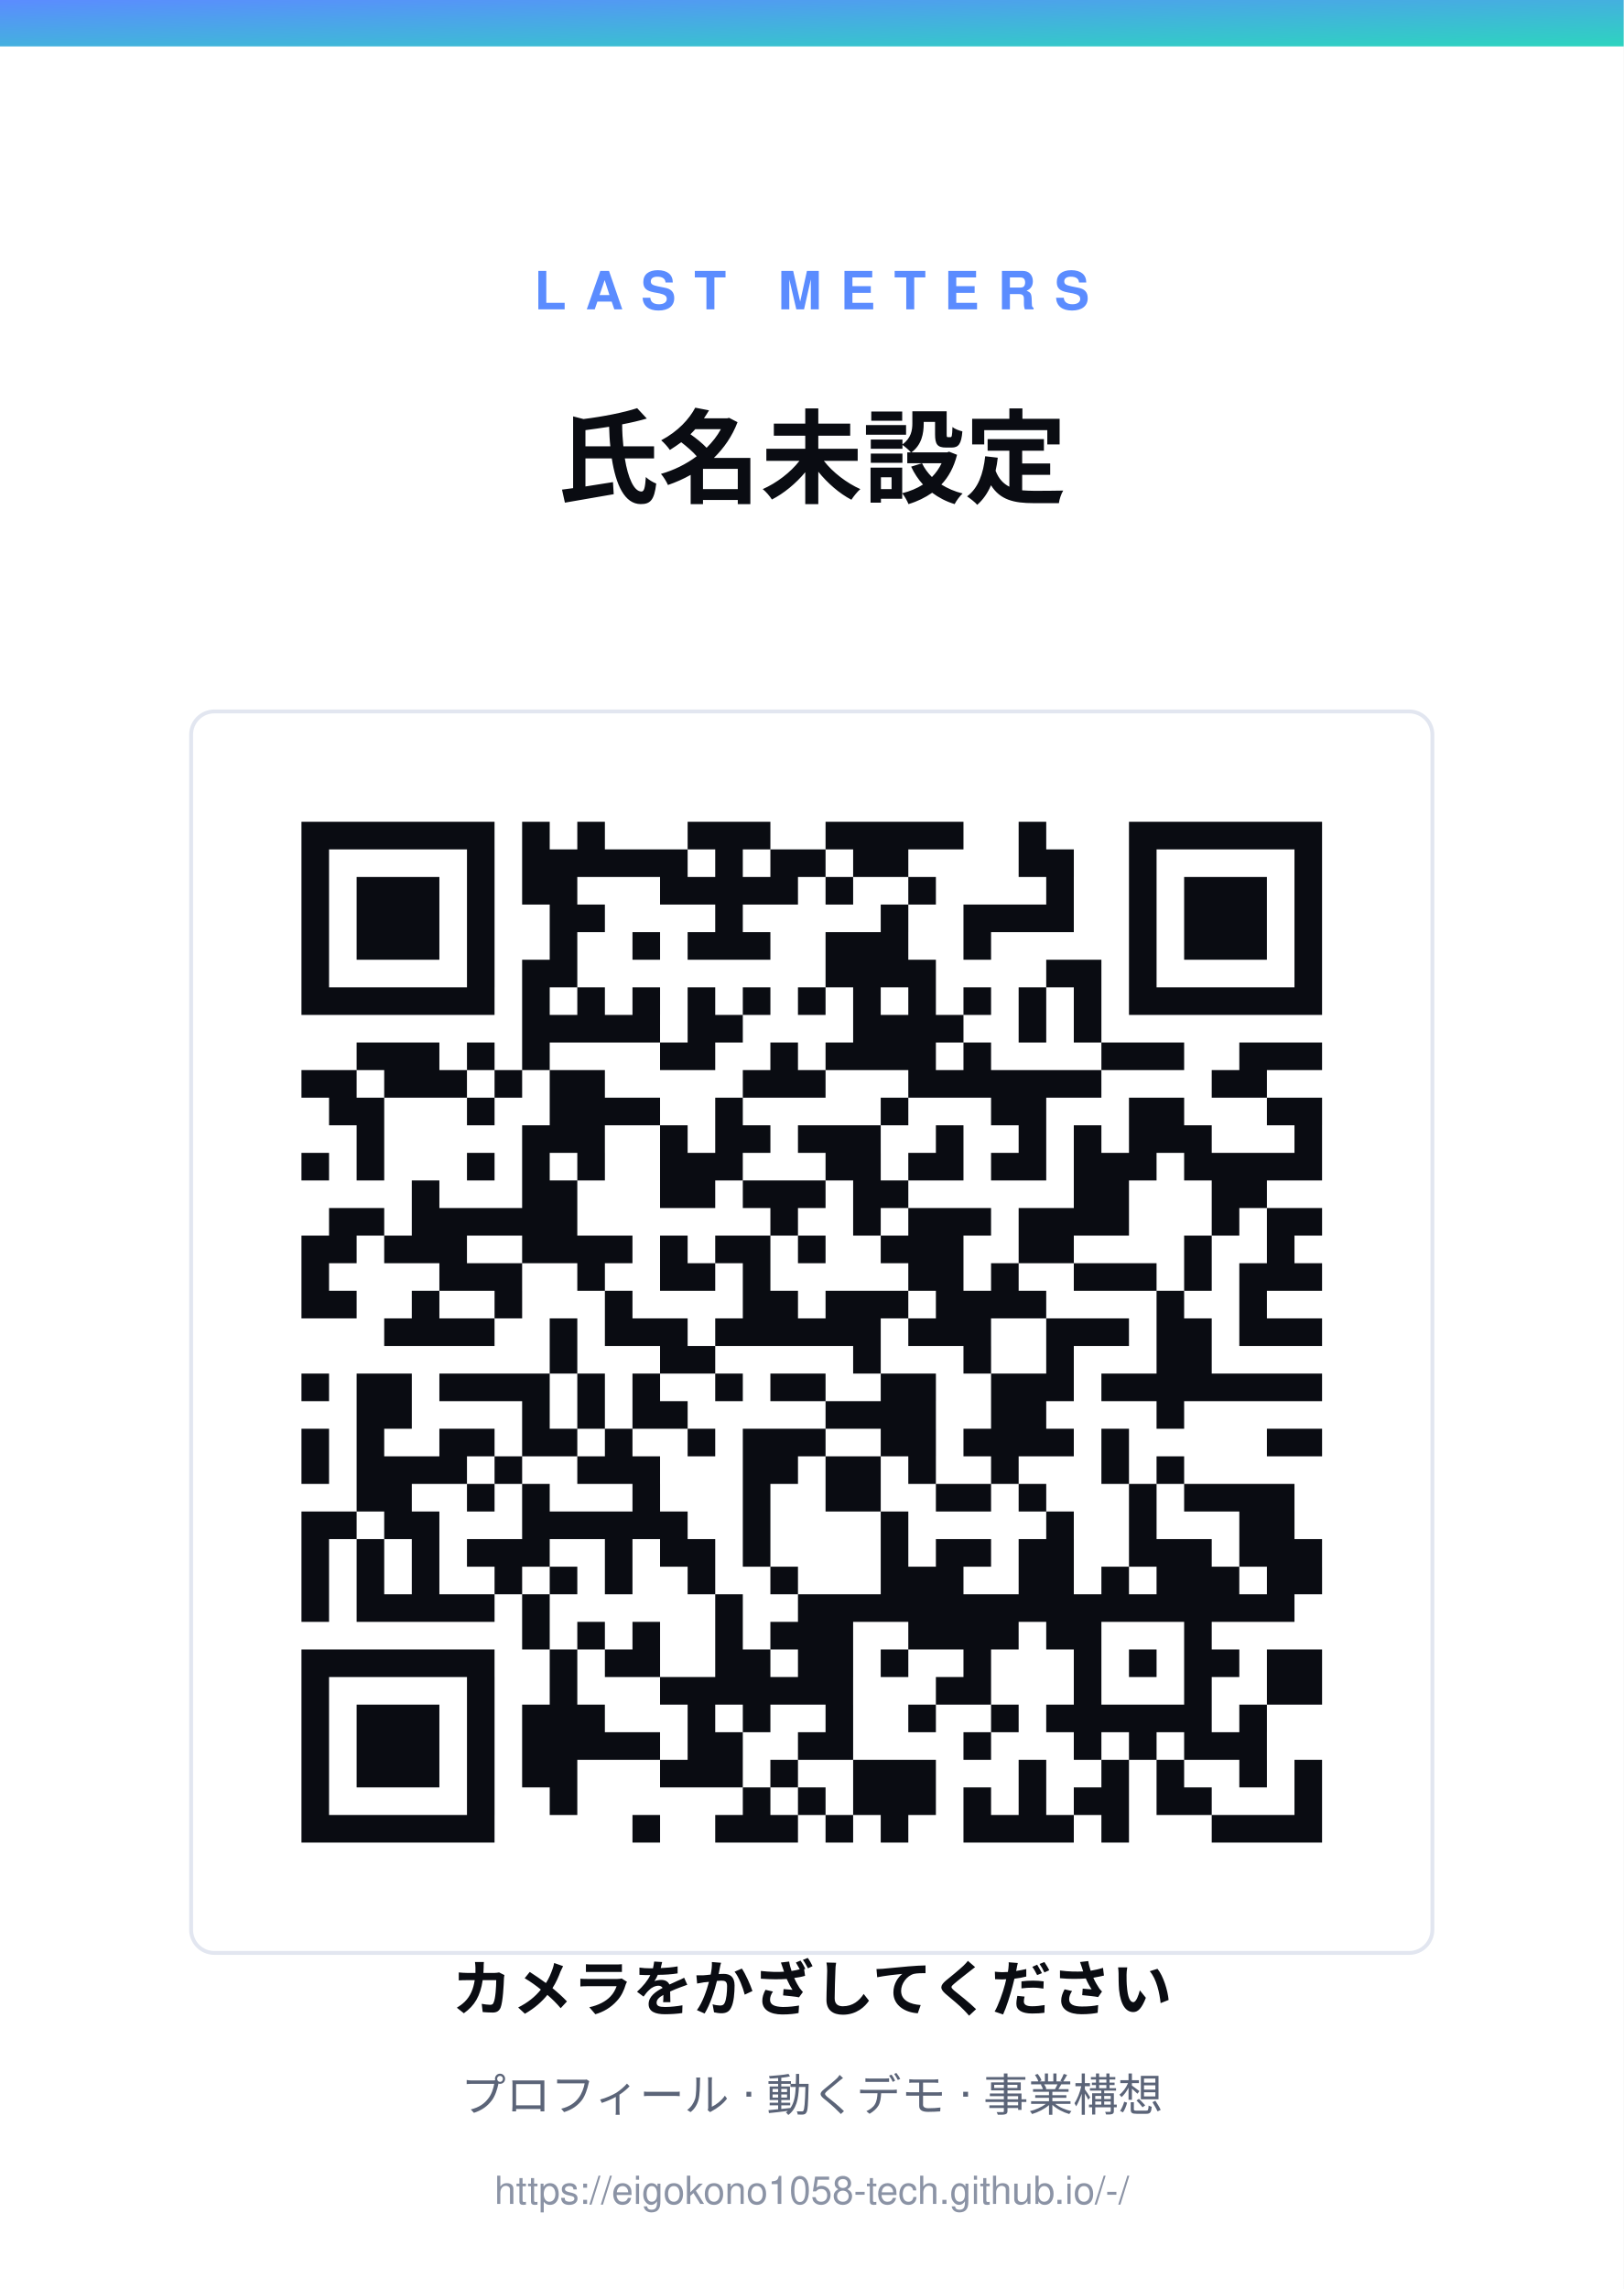
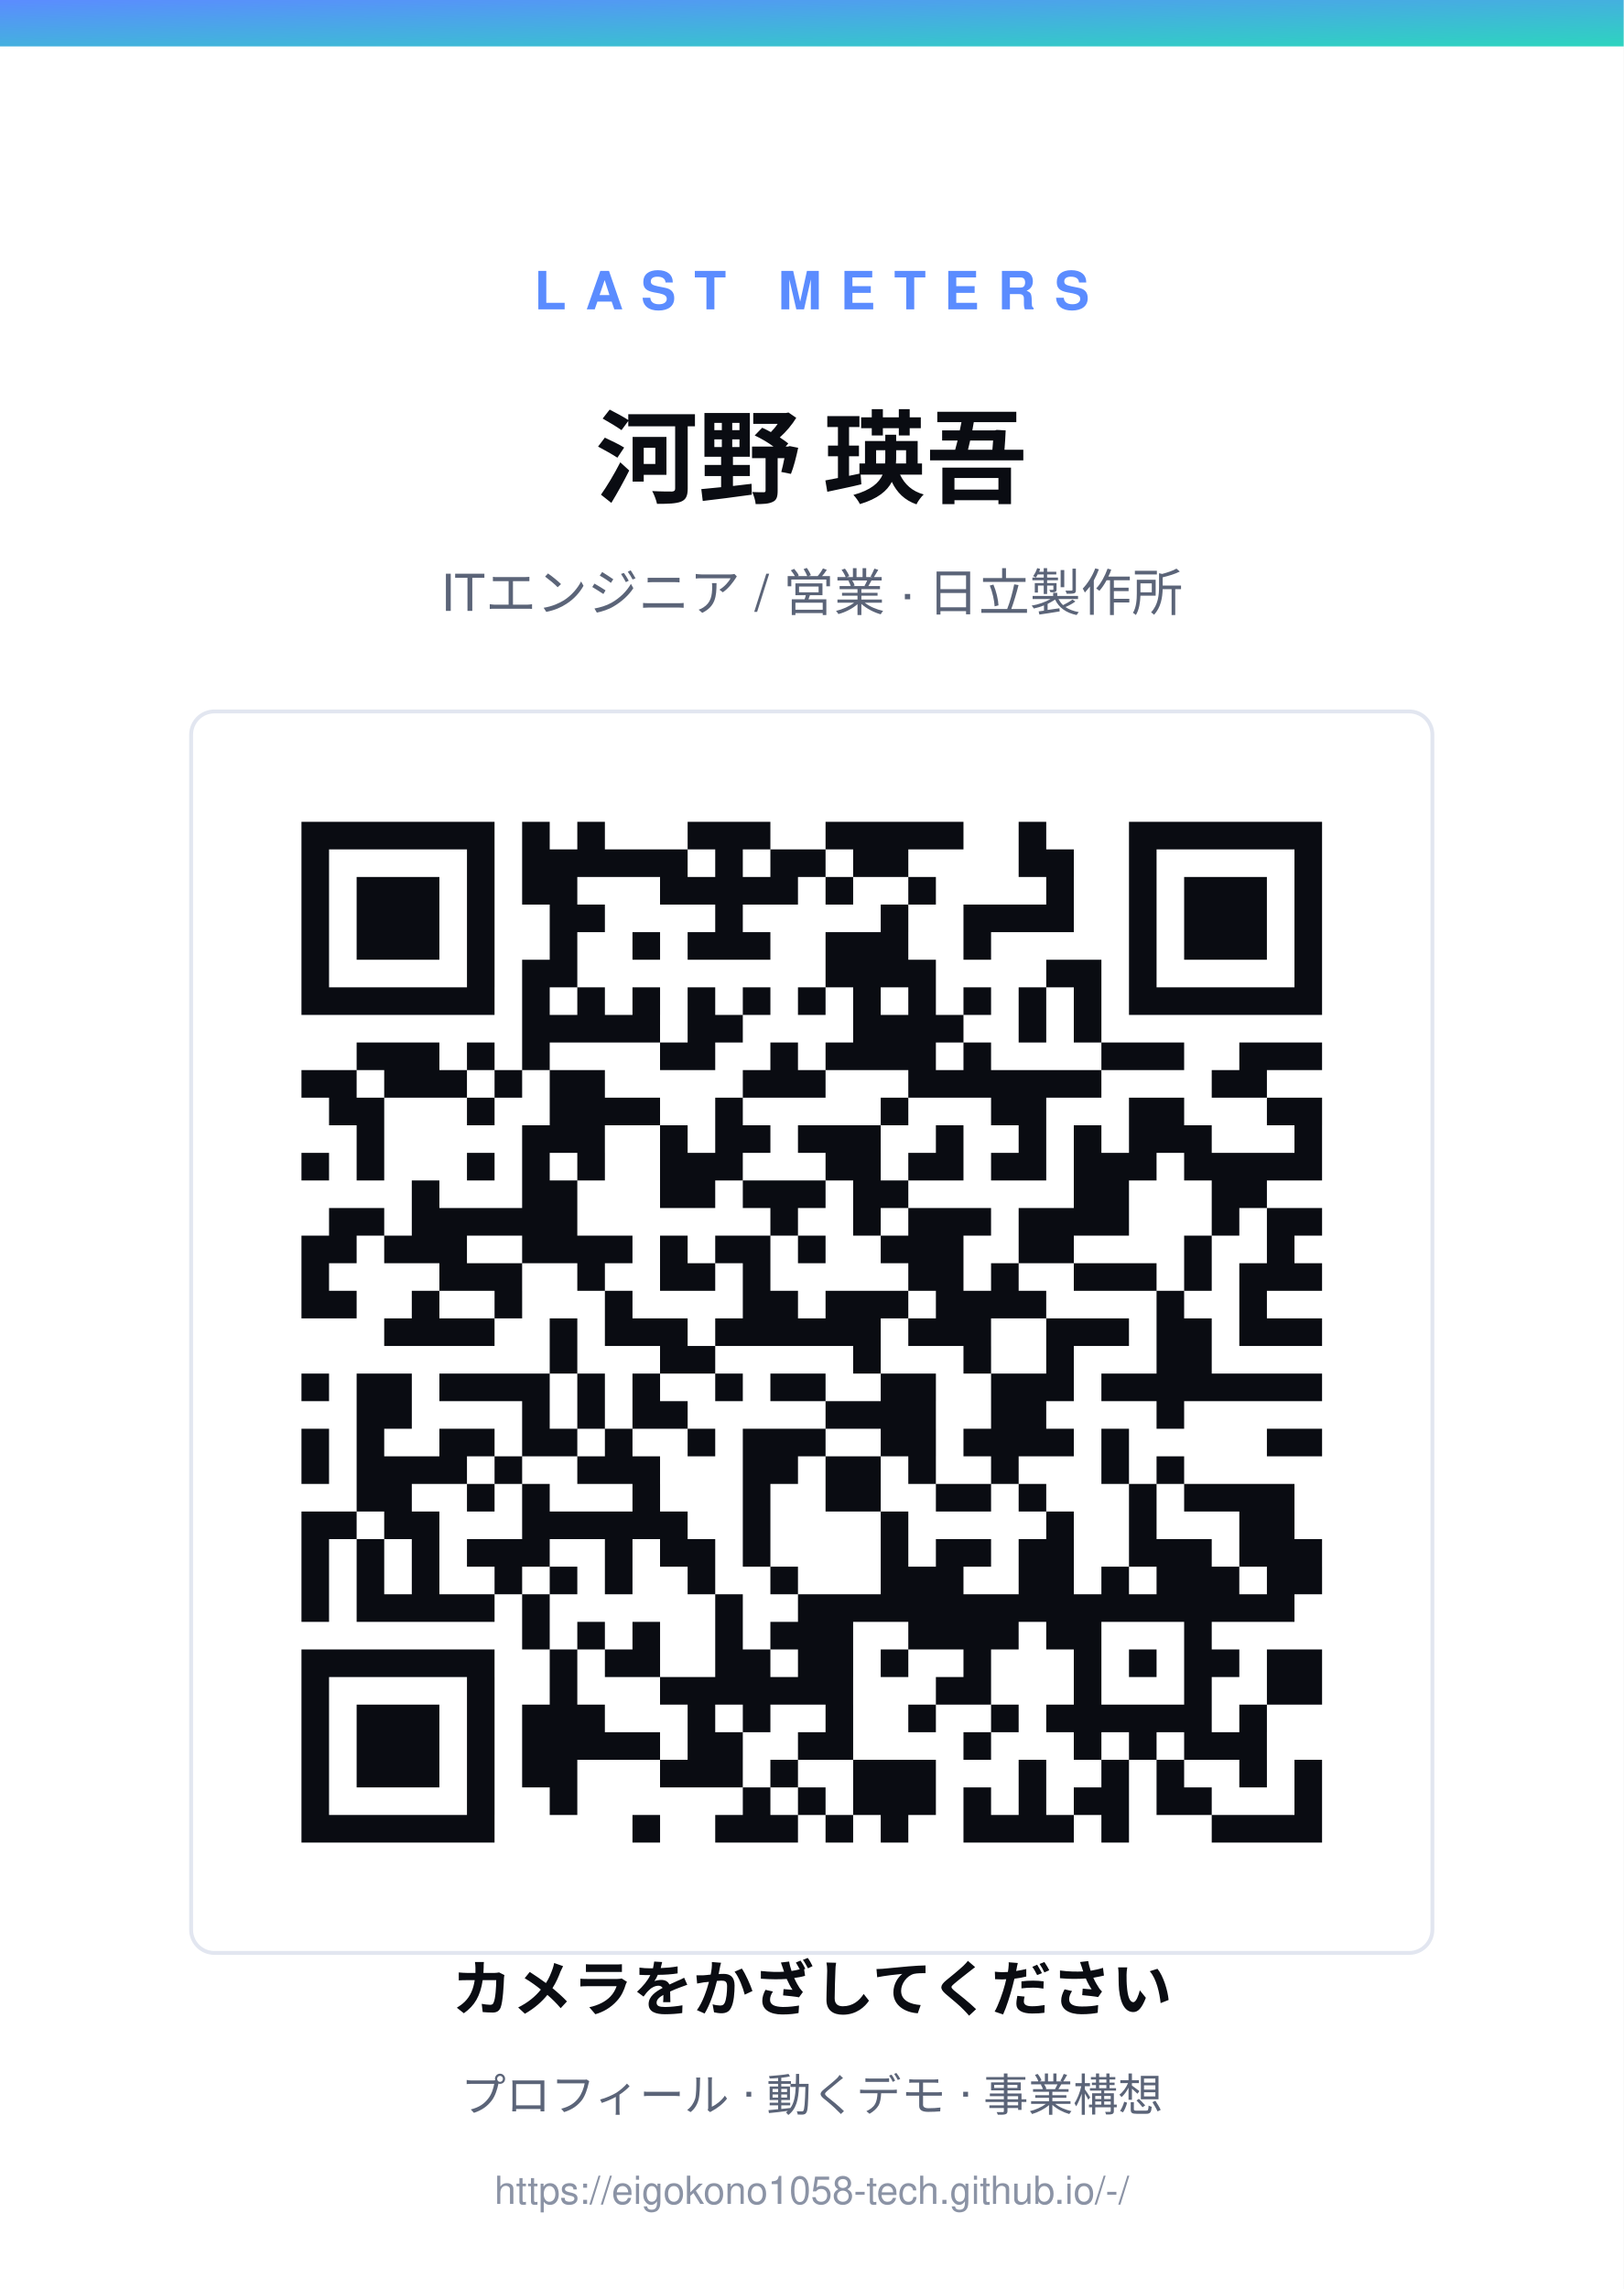
<svg xmlns="http://www.w3.org/2000/svg" width="105mm" height="148mm" viewBox="0 0 105 148">
  <defs>
    <linearGradient id="pg" x1="0" y1="0" x2="1" y2="1">
      <stop offset="0" stop-color="#5b8cff" />
      <stop offset="1" stop-color="#2dd4bf" />
    </linearGradient>
  </defs>
  <rect width="105" height="148" fill="#ffffff" />
  <rect x="0" y="0" width="105" height="3" fill="url(#pg)" />
  <g font-family="Helvetica, Arial, 'Hiragino Sans', 'Noto Sans JP', sans-serif" text-anchor="middle">
    <text x="52.5" y="20" font-size="3.4" font-weight="700" fill="#5b8cff" letter-spacing="1.2">LAST METERS</text>
-     <text x="52.5" y="32" font-size="6.60" font-weight="700" fill="#0a0c12">氏名未設定</text>
-     <text x="52.5" y="39.5" font-size="3.30" fill="#5b6478" />
+     <text x="52.5" y="32" font-size="6.60" font-weight="700" fill="#0a0c12">河野 瑛吾</text>
+     <text x="52.5" y="39.5" font-size="3.30" fill="#5b6478">ITエンジニア / 営業 · 日立製作所</text>
    <text x="52.5" y="130" font-size="3.90" font-weight="700" fill="#0a0c12">カメラをかざしてください</text>
    <text x="52.5" y="136.5" font-size="2.90" fill="#5b6478">プロフィール · 動くデモ · 事業構想</text>
    <text x="52.5" y="142.5" font-size="2.5" fill="#8b93a5">https://eigokono1058-tech.github.io/-/</text>
  </g>
  <g transform="translate(12.36 46)">
    <rect x="0.00" y="0.00" width="80.27" height="80.27" rx="1.5" fill="#ffffff" stroke="#e2e6f0" stroke-width="0.25" />
    <path fill="#0a0c12" d="M7.135 7.135h12.486v1.784h-12.486zM21.405 7.135h1.784v1.784h-1.784zM24.973 7.135h1.784v1.784h-1.784zM32.108 7.135h5.351v1.784h-5.351zM41.027 7.135h8.919v1.784h-8.919zM53.514 7.135h1.784v1.784h-1.784zM60.649 7.135h12.486v1.784h-12.486zM7.135 8.919h1.784v1.784h-1.784zM17.838 8.919h1.784v1.784h-1.784zM21.405 8.919h10.703v1.784h-10.703zM33.892 8.919h1.784v1.784h-1.784zM37.459 8.919h3.568v1.784h-3.568zM42.811 8.919h3.568v1.784h-3.568zM53.514 8.919h3.568v1.784h-3.568zM60.649 8.919h1.784v1.784h-1.784zM71.351 8.919h1.784v1.784h-1.784zM7.135 10.703h1.784v1.784h-1.784zM10.703 10.703h5.351v1.784h-5.351zM17.838 10.703h1.784v1.784h-1.784zM21.405 10.703h3.568v1.784h-3.568zM30.324 10.703h8.919v1.784h-8.919zM41.027 10.703h1.784v1.784h-1.784zM46.378 10.703h1.784v1.784h-1.784zM55.297 10.703h1.784v1.784h-1.784zM60.649 10.703h1.784v1.784h-1.784zM64.216 10.703h5.351v1.784h-5.351zM71.351 10.703h1.784v1.784h-1.784zM7.135 12.486h1.784v1.784h-1.784zM10.703 12.486h5.351v1.784h-5.351zM17.838 12.486h1.784v1.784h-1.784zM23.189 12.486h3.568v1.784h-3.568zM33.892 12.486h1.784v1.784h-1.784zM44.595 12.486h1.784v1.784h-1.784zM49.946 12.486h7.135v1.784h-7.135zM60.649 12.486h1.784v1.784h-1.784zM64.216 12.486h5.351v1.784h-5.351zM71.351 12.486h1.784v1.784h-1.784zM7.135 14.270h1.784v1.784h-1.784zM10.703 14.270h5.351v1.784h-5.351zM17.838 14.270h1.784v1.784h-1.784zM23.189 14.270h1.784v1.784h-1.784zM28.541 14.270h1.784v1.784h-1.784zM32.108 14.270h5.351v1.784h-5.351zM41.027 14.270h5.351v1.784h-5.351zM49.946 14.270h1.784v1.784h-1.784zM60.649 14.270h1.784v1.784h-1.784zM64.216 14.270h5.351v1.784h-5.351zM71.351 14.270h1.784v1.784h-1.784zM7.135 16.054h1.784v1.784h-1.784zM17.838 16.054h1.784v1.784h-1.784zM21.405 16.054h3.568v1.784h-3.568zM41.027 16.054h7.135v1.784h-7.135zM55.297 16.054h3.568v1.784h-3.568zM60.649 16.054h1.784v1.784h-1.784zM71.351 16.054h1.784v1.784h-1.784zM7.135 17.838h12.486v1.784h-12.486zM21.405 17.838h1.784v1.784h-1.784zM24.973 17.838h1.784v1.784h-1.784zM28.541 17.838h1.784v1.784h-1.784zM32.108 17.838h1.784v1.784h-1.784zM35.676 17.838h1.784v1.784h-1.784zM39.243 17.838h1.784v1.784h-1.784zM42.811 17.838h1.784v1.784h-1.784zM46.378 17.838h1.784v1.784h-1.784zM49.946 17.838h1.784v1.784h-1.784zM53.514 17.838h1.784v1.784h-1.784zM57.081 17.838h1.784v1.784h-1.784zM60.649 17.838h12.486v1.784h-12.486zM21.405 19.622h8.919v1.784h-8.919zM32.108 19.622h3.568v1.784h-3.568zM42.811 19.622h7.135v1.784h-7.135zM53.514 19.622h1.784v1.784h-1.784zM57.081 19.622h1.784v1.784h-1.784zM10.703 21.405h5.351v1.784h-5.351zM17.838 21.405h1.784v1.784h-1.784zM21.405 21.405h1.784v1.784h-1.784zM30.324 21.405h3.568v1.784h-3.568zM37.459 21.405h1.784v1.784h-1.784zM41.027 21.405h7.135v1.784h-7.135zM49.946 21.405h1.784v1.784h-1.784zM58.865 21.405h5.351v1.784h-5.351zM67.784 21.405h5.351v1.784h-5.351zM7.135 23.189h3.568v1.784h-3.568zM12.486 23.189h5.351v1.784h-5.351zM19.622 23.189h1.784v1.784h-1.784zM23.189 23.189h3.568v1.784h-3.568zM35.676 23.189h5.351v1.784h-5.351zM46.378 23.189h12.486v1.784h-12.486zM66.000 23.189h3.568v1.784h-3.568zM8.919 24.973h3.568v1.784h-3.568zM17.838 24.973h1.784v1.784h-1.784zM23.189 24.973h7.135v1.784h-7.135zM33.892 24.973h1.784v1.784h-1.784zM44.595 24.973h1.784v1.784h-1.784zM51.730 24.973h3.568v1.784h-3.568zM60.649 24.973h3.568v1.784h-3.568zM69.568 24.973h3.568v1.784h-3.568zM10.703 26.757h1.784v1.784h-1.784zM21.405 26.757h5.351v1.784h-5.351zM30.324 26.757h1.784v1.784h-1.784zM33.892 26.757h3.568v1.784h-3.568zM39.243 26.757h5.351v1.784h-5.351zM48.162 26.757h1.784v1.784h-1.784zM53.514 26.757h1.784v1.784h-1.784zM57.081 26.757h1.784v1.784h-1.784zM60.649 26.757h5.351v1.784h-5.351zM71.351 26.757h1.784v1.784h-1.784zM7.135 28.541h1.784v1.784h-1.784zM10.703 28.541h1.784v1.784h-1.784zM17.838 28.541h1.784v1.784h-1.784zM21.405 28.541h1.784v1.784h-1.784zM24.973 28.541h1.784v1.784h-1.784zM30.324 28.541h5.351v1.784h-5.351zM41.027 28.541h3.568v1.784h-3.568zM46.378 28.541h3.568v1.784h-3.568zM51.730 28.541h3.568v1.784h-3.568zM57.081 28.541h5.351v1.784h-5.351zM64.216 28.541h8.919v1.784h-8.919zM14.270 30.324h1.784v1.784h-1.784zM21.405 30.324h3.568v1.784h-3.568zM30.324 30.324h3.568v1.784h-3.568zM35.676 30.324h5.351v1.784h-5.351zM42.811 30.324h3.568v1.784h-3.568zM57.081 30.324h3.568v1.784h-3.568zM66.000 30.324h3.568v1.784h-3.568zM8.919 32.108h3.568v1.784h-3.568zM14.270 32.108h10.703v1.784h-10.703zM37.459 32.108h1.784v1.784h-1.784zM42.811 32.108h1.784v1.784h-1.784zM46.378 32.108h5.351v1.784h-5.351zM53.514 32.108h7.135v1.784h-7.135zM66.000 32.108h1.784v1.784h-1.784zM69.568 32.108h3.568v1.784h-3.568zM7.135 33.892h3.568v1.784h-3.568zM12.486 33.892h5.351v1.784h-5.351zM21.405 33.892h7.135v1.784h-7.135zM30.324 33.892h1.784v1.784h-1.784zM33.892 33.892h3.568v1.784h-3.568zM39.243 33.892h1.784v1.784h-1.784zM44.595 33.892h5.351v1.784h-5.351zM53.514 33.892h3.568v1.784h-3.568zM64.216 33.892h1.784v1.784h-1.784zM69.568 33.892h1.784v1.784h-1.784zM7.135 35.676h1.784v1.784h-1.784zM16.054 35.676h5.351v1.784h-5.351zM24.973 35.676h1.784v1.784h-1.784zM30.324 35.676h3.568v1.784h-3.568zM35.676 35.676h1.784v1.784h-1.784zM46.378 35.676h3.568v1.784h-3.568zM51.730 35.676h1.784v1.784h-1.784zM57.081 35.676h5.351v1.784h-5.351zM64.216 35.676h1.784v1.784h-1.784zM67.784 35.676h5.351v1.784h-5.351zM7.135 37.459h3.568v1.784h-3.568zM14.270 37.459h1.784v1.784h-1.784zM19.622 37.459h1.784v1.784h-1.784zM26.757 37.459h1.784v1.784h-1.784zM35.676 37.459h3.568v1.784h-3.568zM41.027 37.459h5.351v1.784h-5.351zM48.162 37.459h7.135v1.784h-7.135zM62.432 37.459h1.784v1.784h-1.784zM67.784 37.459h1.784v1.784h-1.784zM12.486 39.243h7.135v1.784h-7.135zM23.189 39.243h1.784v1.784h-1.784zM26.757 39.243h5.351v1.784h-5.351zM33.892 39.243h10.703v1.784h-10.703zM46.378 39.243h5.351v1.784h-5.351zM55.297 39.243h5.351v1.784h-5.351zM62.432 39.243h3.568v1.784h-3.568zM67.784 39.243h5.351v1.784h-5.351zM23.189 41.027h1.784v1.784h-1.784zM30.324 41.027h3.568v1.784h-3.568zM42.811 41.027h1.784v1.784h-1.784zM49.946 41.027h1.784v1.784h-1.784zM55.297 41.027h1.784v1.784h-1.784zM62.432 41.027h3.568v1.784h-3.568zM7.135 42.811h1.784v1.784h-1.784zM10.703 42.811h3.568v1.784h-3.568zM16.054 42.811h7.135v1.784h-7.135zM24.973 42.811h1.784v1.784h-1.784zM28.541 42.811h1.784v1.784h-1.784zM33.892 42.811h1.784v1.784h-1.784zM37.459 42.811h3.568v1.784h-3.568zM44.595 42.811h3.568v1.784h-3.568zM51.730 42.811h5.351v1.784h-5.351zM58.865 42.811h14.270v1.784h-14.270zM10.703 44.595h3.568v1.784h-3.568zM21.405 44.595h1.784v1.784h-1.784zM24.973 44.595h1.784v1.784h-1.784zM28.541 44.595h3.568v1.784h-3.568zM41.027 44.595h7.135v1.784h-7.135zM51.730 44.595h3.568v1.784h-3.568zM62.432 44.595h1.784v1.784h-1.784zM7.135 46.378h1.784v1.784h-1.784zM10.703 46.378h1.784v1.784h-1.784zM16.054 46.378h3.568v1.784h-3.568zM21.405 46.378h3.568v1.784h-3.568zM26.757 46.378h1.784v1.784h-1.784zM32.108 46.378h1.784v1.784h-1.784zM35.676 46.378h5.351v1.784h-5.351zM44.595 46.378h3.568v1.784h-3.568zM49.946 46.378h7.135v1.784h-7.135zM58.865 46.378h1.784v1.784h-1.784zM69.568 46.378h3.568v1.784h-3.568zM7.135 48.162h1.784v1.784h-1.784zM10.703 48.162h7.135v1.784h-7.135zM19.622 48.162h1.784v1.784h-1.784zM24.973 48.162h5.351v1.784h-5.351zM35.676 48.162h3.568v1.784h-3.568zM41.027 48.162h3.568v1.784h-3.568zM46.378 48.162h1.784v1.784h-1.784zM51.730 48.162h1.784v1.784h-1.784zM58.865 48.162h1.784v1.784h-1.784zM62.432 48.162h1.784v1.784h-1.784zM10.703 49.946h3.568v1.784h-3.568zM17.838 49.946h1.784v1.784h-1.784zM21.405 49.946h1.784v1.784h-1.784zM28.541 49.946h1.784v1.784h-1.784zM35.676 49.946h1.784v1.784h-1.784zM41.027 49.946h3.568v1.784h-3.568zM48.162 49.946h3.568v1.784h-3.568zM53.514 49.946h1.784v1.784h-1.784zM60.649 49.946h1.784v1.784h-1.784zM64.216 49.946h7.135v1.784h-7.135zM7.135 51.730h3.568v1.784h-3.568zM12.486 51.730h3.568v1.784h-3.568zM21.405 51.730h10.703v1.784h-10.703zM35.676 51.730h1.784v1.784h-1.784zM44.595 51.730h1.784v1.784h-1.784zM55.297 51.730h1.784v1.784h-1.784zM60.649 51.730h1.784v1.784h-1.784zM67.784 51.730h3.568v1.784h-3.568zM7.135 53.514h1.784v1.784h-1.784zM10.703 53.514h1.784v1.784h-1.784zM14.270 53.514h1.784v1.784h-1.784zM17.838 53.514h5.351v1.784h-5.351zM26.757 53.514h1.784v1.784h-1.784zM30.324 53.514h3.568v1.784h-3.568zM35.676 53.514h1.784v1.784h-1.784zM44.595 53.514h1.784v1.784h-1.784zM48.162 53.514h3.568v1.784h-3.568zM53.514 53.514h3.568v1.784h-3.568zM60.649 53.514h5.351v1.784h-5.351zM67.784 53.514h5.351v1.784h-5.351zM7.135 55.297h1.784v1.784h-1.784zM10.703 55.297h1.784v1.784h-1.784zM14.270 55.297h1.784v1.784h-1.784zM19.622 55.297h1.784v1.784h-1.784zM23.189 55.297h1.784v1.784h-1.784zM26.757 55.297h1.784v1.784h-1.784zM32.108 55.297h1.784v1.784h-1.784zM37.459 55.297h1.784v1.784h-1.784zM44.595 55.297h5.351v1.784h-5.351zM53.514 55.297h3.568v1.784h-3.568zM58.865 55.297h1.784v1.784h-1.784zM62.432 55.297h5.351v1.784h-5.351zM69.568 55.297h3.568v1.784h-3.568zM7.135 57.081h1.784v1.784h-1.784zM10.703 57.081h8.919v1.784h-8.919zM21.405 57.081h1.784v1.784h-1.784zM33.892 57.081h1.784v1.784h-1.784zM39.243 57.081h32.108v1.784h-32.108zM21.405 58.865h1.784v1.784h-1.784zM24.973 58.865h1.784v1.784h-1.784zM28.541 58.865h1.784v1.784h-1.784zM33.892 58.865h1.784v1.784h-1.784zM37.459 58.865h5.351v1.784h-5.351zM46.378 58.865h7.135v1.784h-7.135zM55.297 58.865h3.568v1.784h-3.568zM64.216 58.865h1.784v1.784h-1.784zM7.135 60.649h12.486v1.784h-12.486zM23.189 60.649h1.784v1.784h-1.784zM26.757 60.649h3.568v1.784h-3.568zM33.892 60.649h3.568v1.784h-3.568zM39.243 60.649h3.568v1.784h-3.568zM44.595 60.649h1.784v1.784h-1.784zM49.946 60.649h1.784v1.784h-1.784zM57.081 60.649h1.784v1.784h-1.784zM60.649 60.649h1.784v1.784h-1.784zM64.216 60.649h3.568v1.784h-3.568zM69.568 60.649h3.568v1.784h-3.568zM7.135 62.432h1.784v1.784h-1.784zM17.838 62.432h1.784v1.784h-1.784zM23.189 62.432h1.784v1.784h-1.784zM30.324 62.432h12.486v1.784h-12.486zM48.162 62.432h3.568v1.784h-3.568zM57.081 62.432h1.784v1.784h-1.784zM64.216 62.432h1.784v1.784h-1.784zM69.568 62.432h3.568v1.784h-3.568zM7.135 64.216h1.784v1.784h-1.784zM10.703 64.216h5.351v1.784h-5.351zM17.838 64.216h1.784v1.784h-1.784zM21.405 64.216h5.351v1.784h-5.351zM32.108 64.216h1.784v1.784h-1.784zM35.676 64.216h1.784v1.784h-1.784zM41.027 64.216h1.784v1.784h-1.784zM46.378 64.216h1.784v1.784h-1.784zM51.730 64.216h1.784v1.784h-1.784zM55.297 64.216h10.703v1.784h-10.703zM67.784 64.216h1.784v1.784h-1.784zM7.135 66.000h1.784v1.784h-1.784zM10.703 66.000h5.351v1.784h-5.351zM17.838 66.000h1.784v1.784h-1.784zM21.405 66.000h8.919v1.784h-8.919zM32.108 66.000h3.568v1.784h-3.568zM39.243 66.000h3.568v1.784h-3.568zM49.946 66.000h1.784v1.784h-1.784zM57.081 66.000h1.784v1.784h-1.784zM60.649 66.000h1.784v1.784h-1.784zM64.216 66.000h5.351v1.784h-5.351zM7.135 67.784h1.784v1.784h-1.784zM10.703 67.784h5.351v1.784h-5.351zM17.838 67.784h1.784v1.784h-1.784zM21.405 67.784h3.568v1.784h-3.568zM30.324 67.784h5.351v1.784h-5.351zM37.459 67.784h1.784v1.784h-1.784zM42.811 67.784h5.351v1.784h-5.351zM53.514 67.784h1.784v1.784h-1.784zM58.865 67.784h1.784v1.784h-1.784zM62.432 67.784h1.784v1.784h-1.784zM67.784 67.784h1.784v1.784h-1.784zM71.351 67.784h1.784v1.784h-1.784zM7.135 69.568h1.784v1.784h-1.784zM17.838 69.568h1.784v1.784h-1.784zM23.189 69.568h1.784v1.784h-1.784zM35.676 69.568h1.784v1.784h-1.784zM39.243 69.568h1.784v1.784h-1.784zM42.811 69.568h5.351v1.784h-5.351zM49.946 69.568h1.784v1.784h-1.784zM53.514 69.568h1.784v1.784h-1.784zM57.081 69.568h3.568v1.784h-3.568zM62.432 69.568h3.568v1.784h-3.568zM71.351 69.568h1.784v1.784h-1.784zM7.135 71.351h12.486v1.784h-12.486zM28.541 71.351h1.784v1.784h-1.784zM33.892 71.351h5.351v1.784h-5.351zM41.027 71.351h1.784v1.784h-1.784zM44.595 71.351h1.784v1.784h-1.784zM49.946 71.351h7.135v1.784h-7.135zM58.865 71.351h1.784v1.784h-1.784zM66.000 71.351h7.135v1.784h-7.135z" />
  </g>
</svg>
